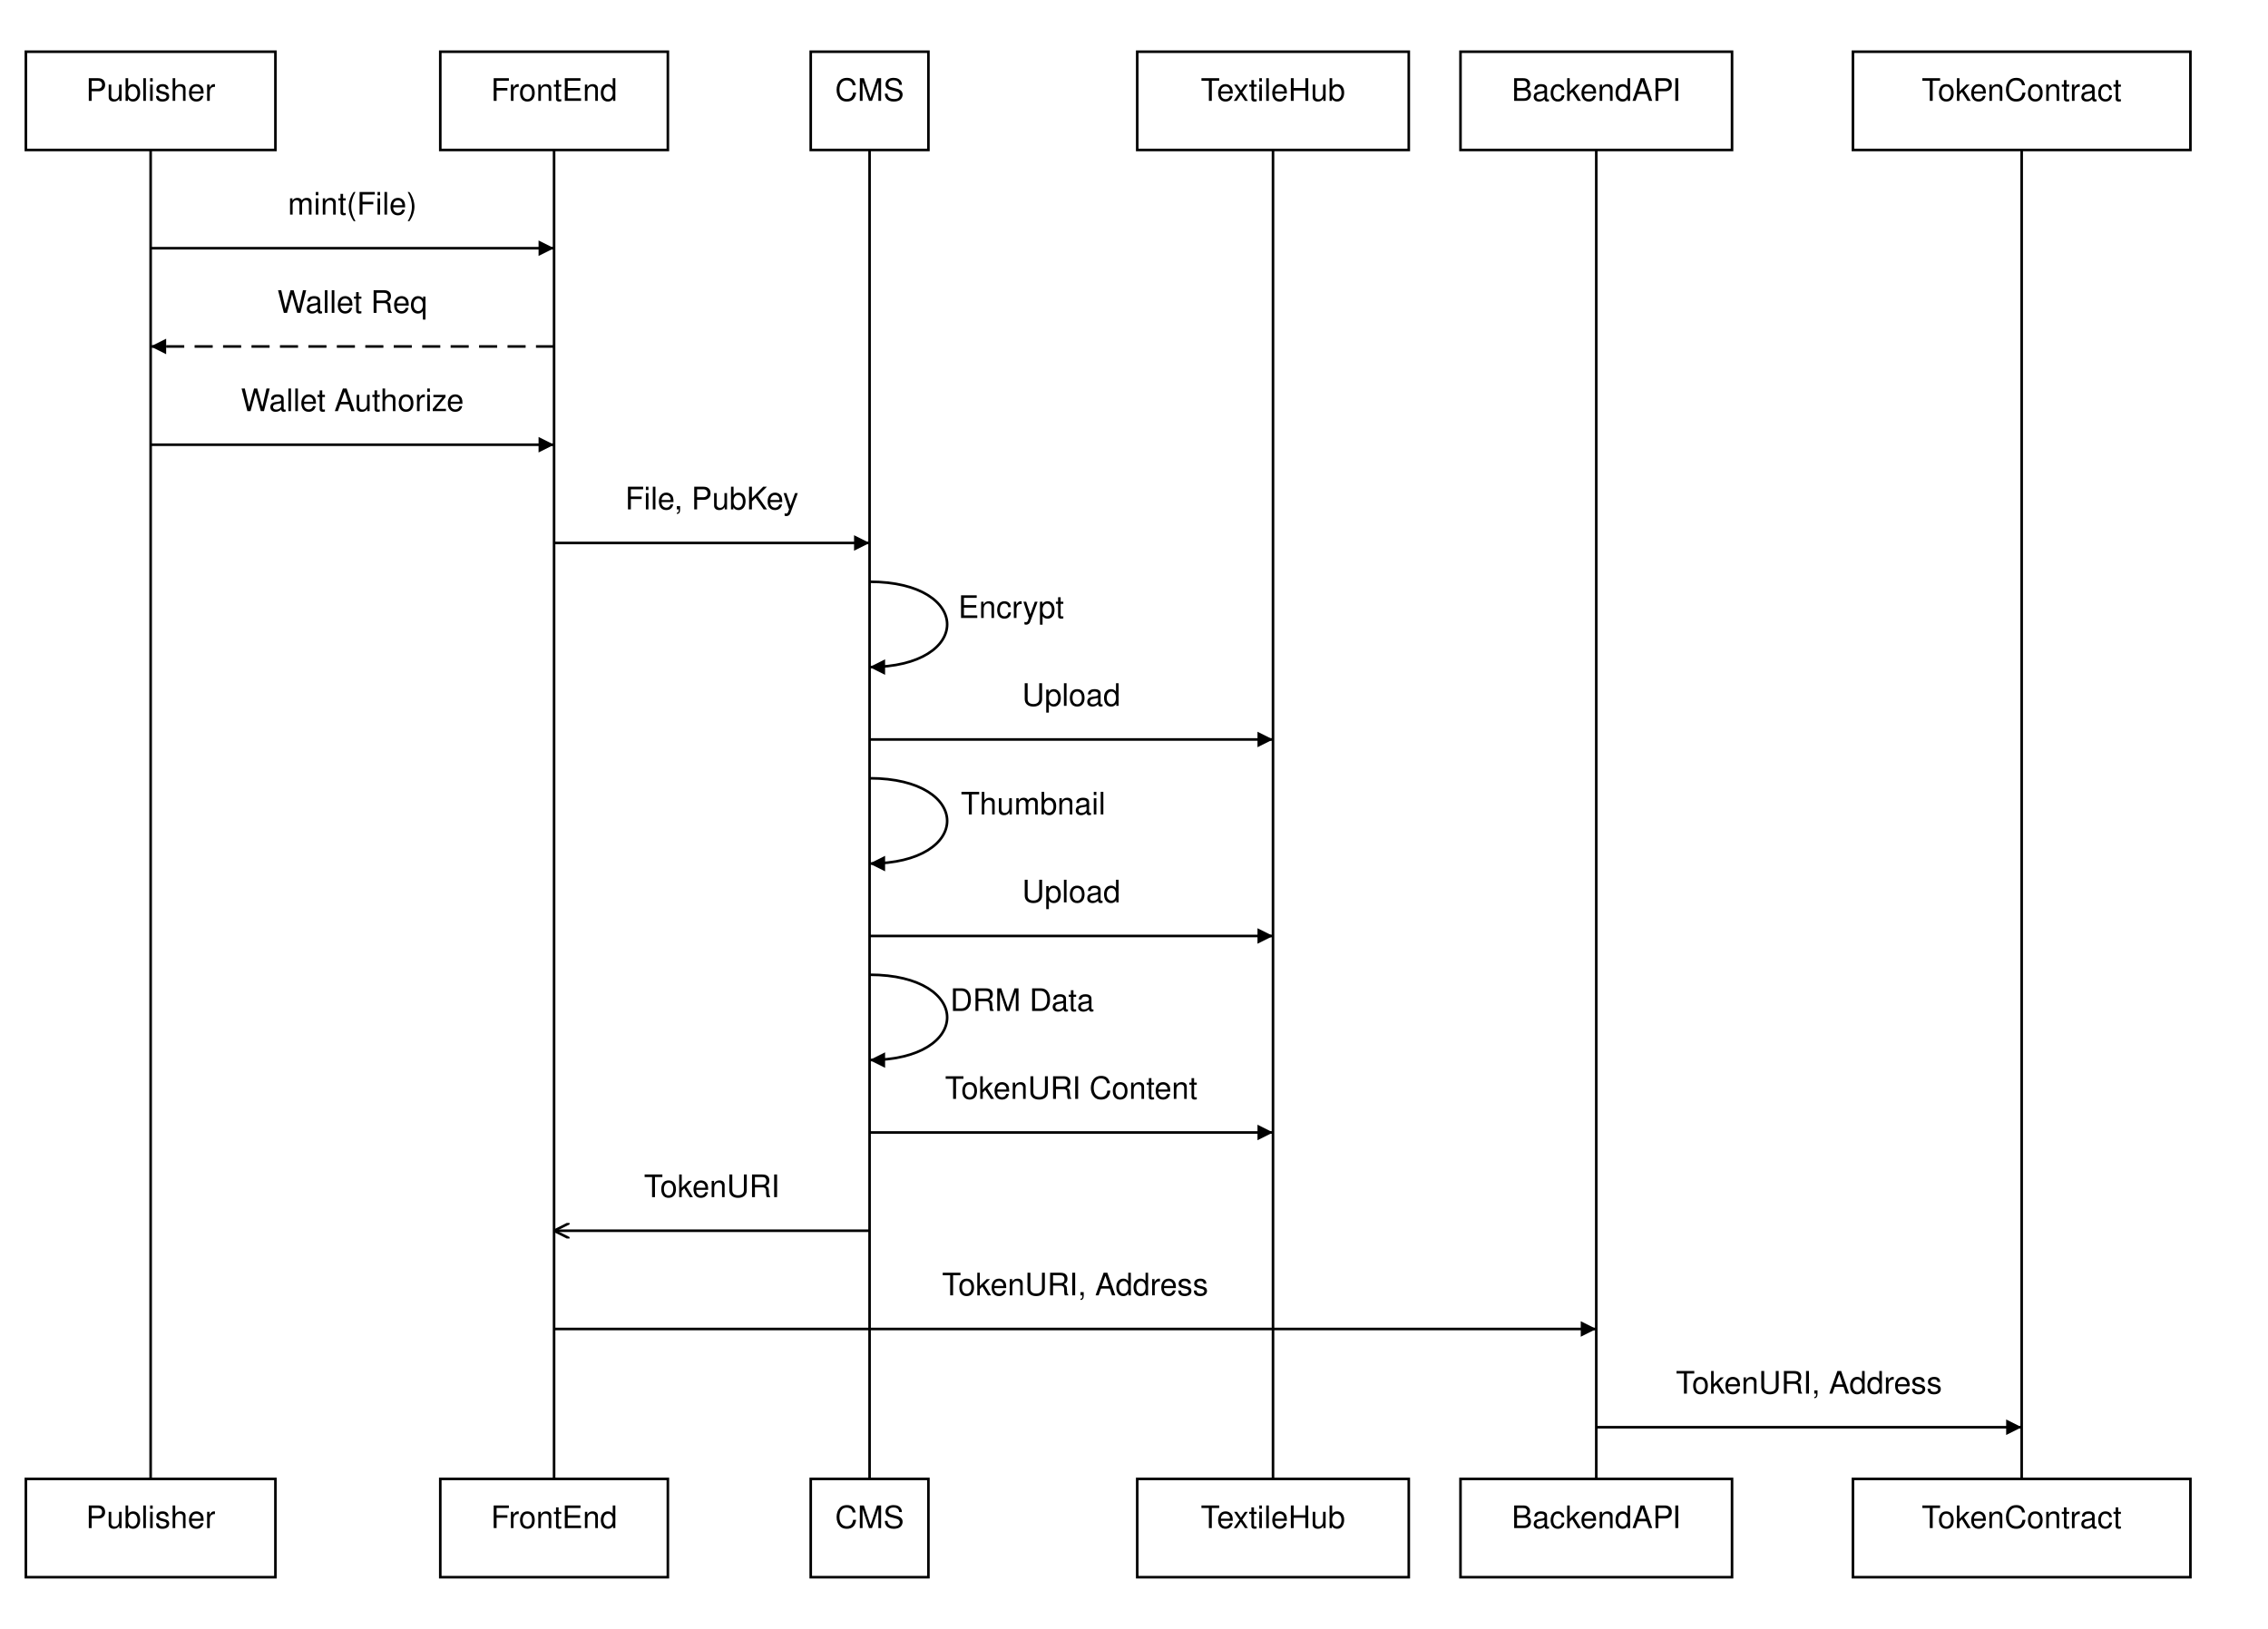
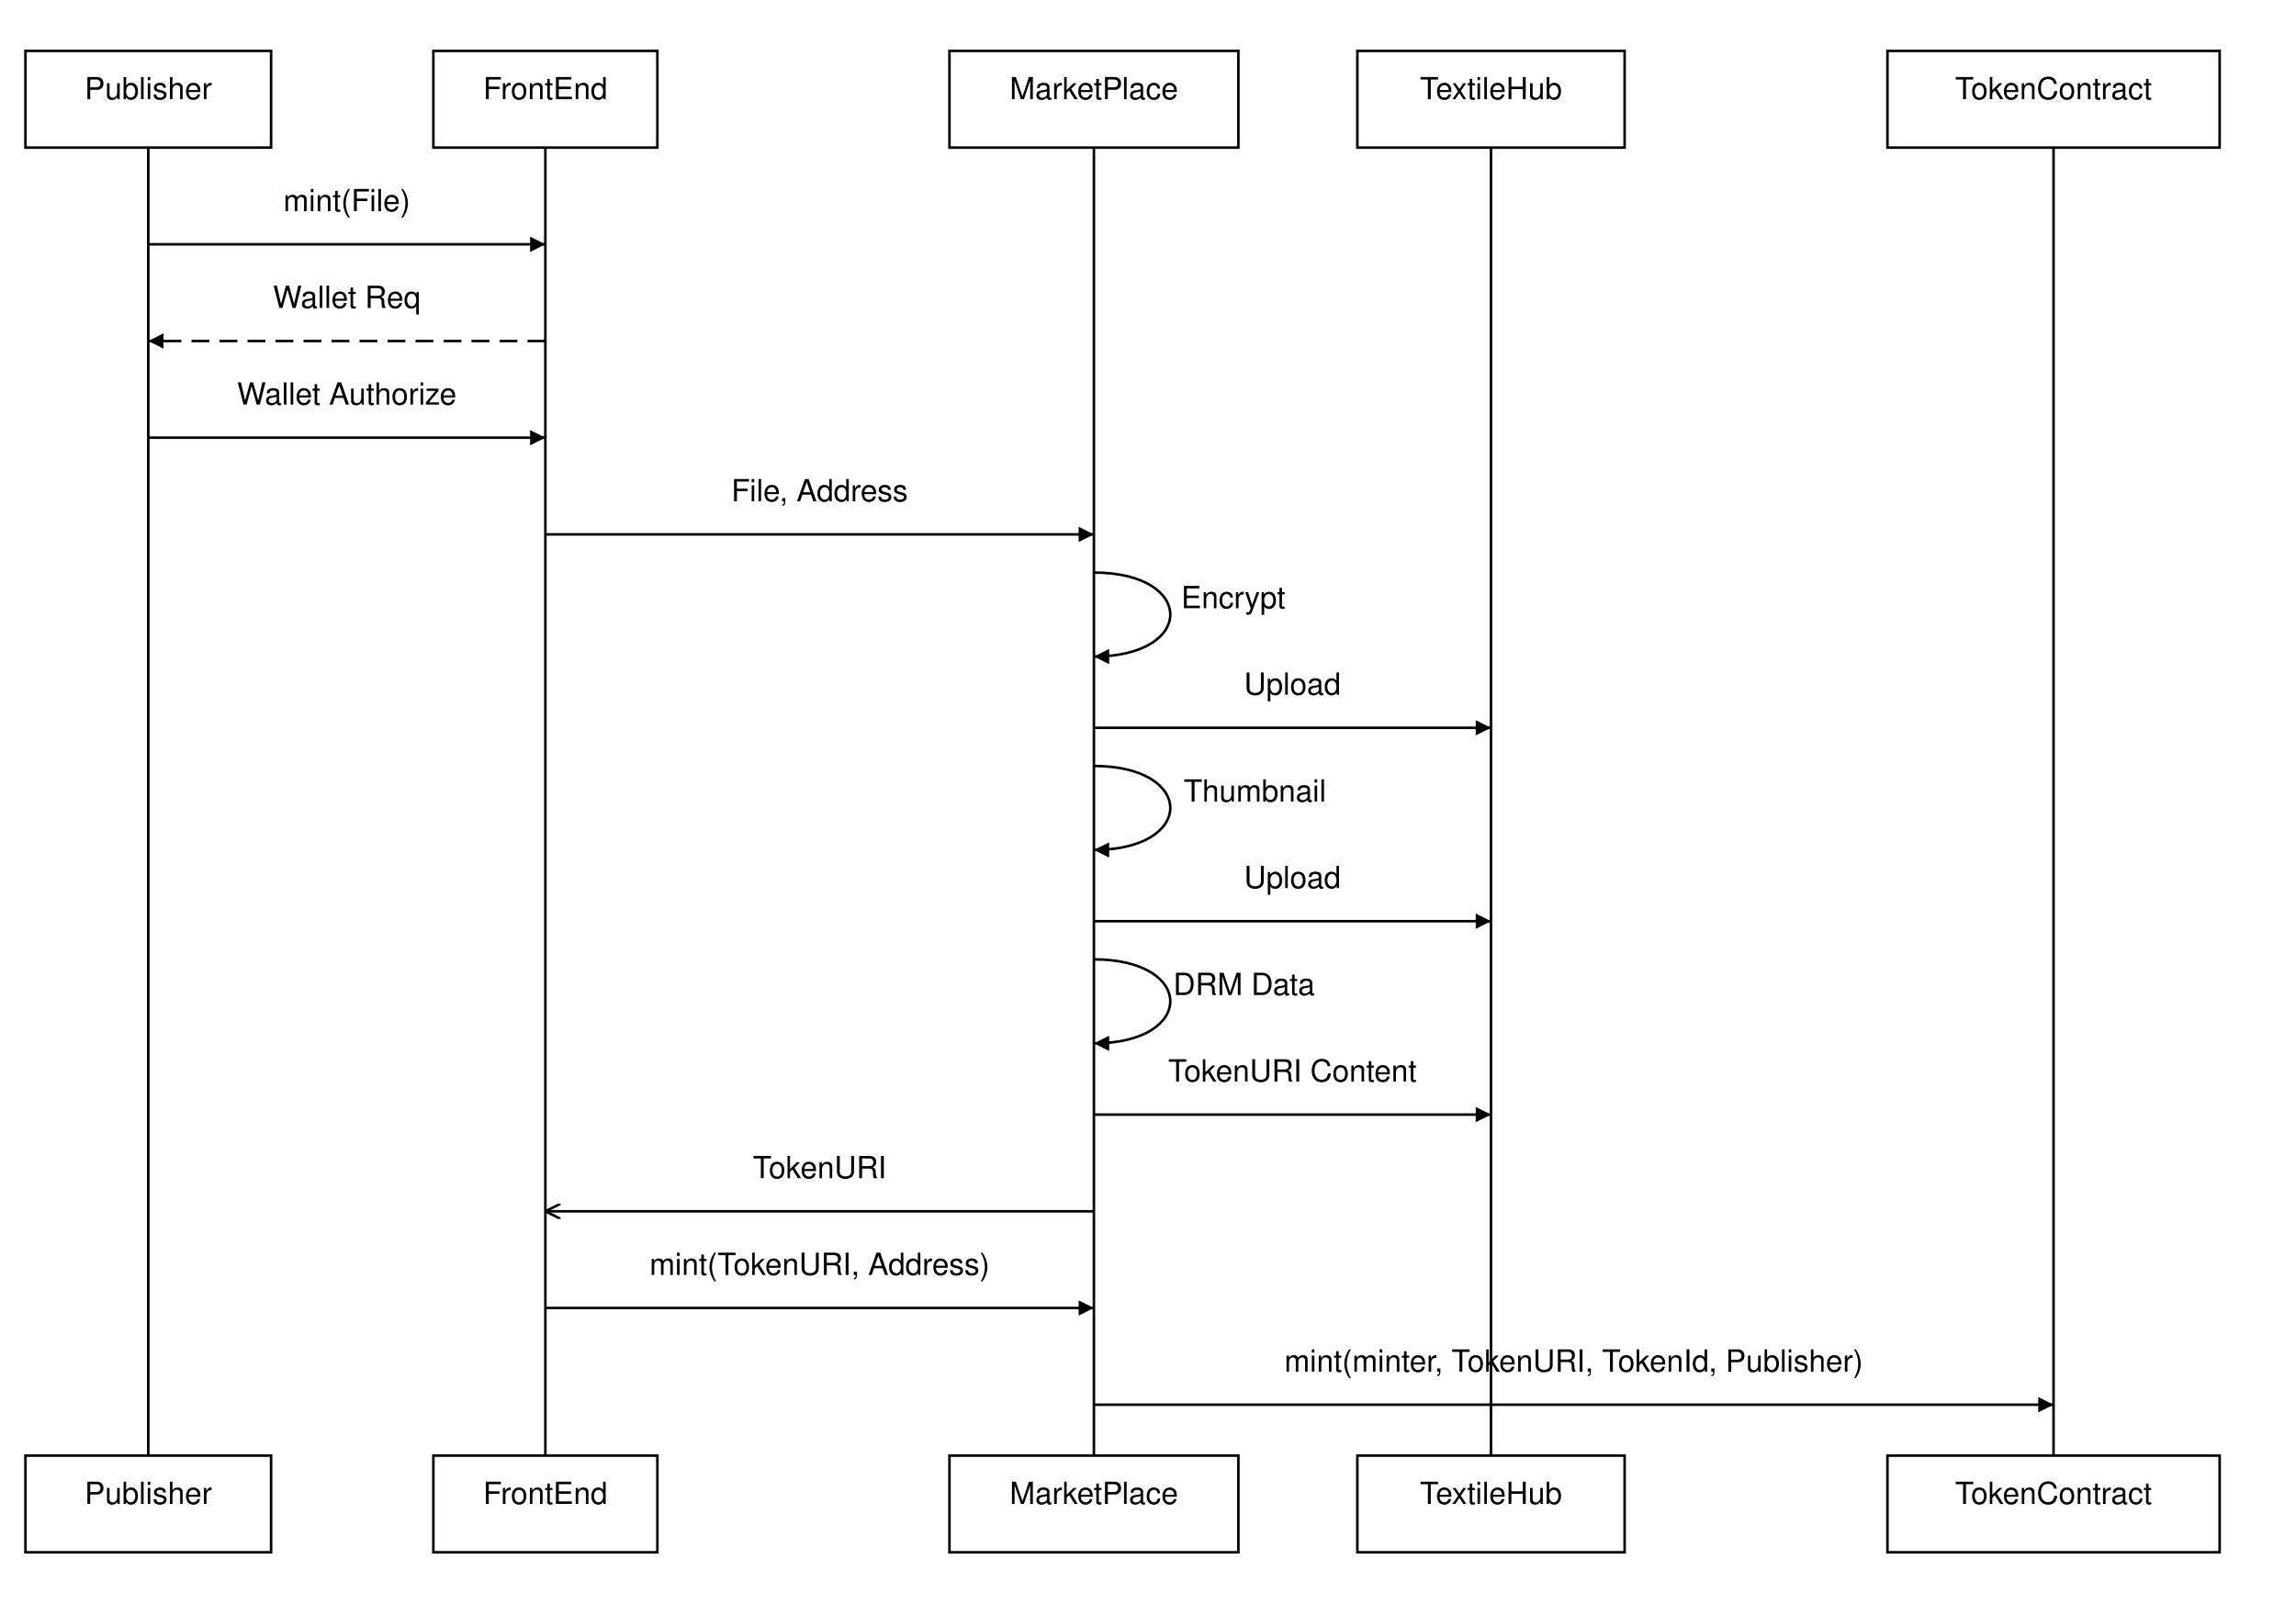
- <svg xmlns="http://www.w3.org/2000/svg" width="877" height="630">
+ <svg xmlns="http://www.w3.org/2000/svg" width="902" height="630">
  <defs>
    <marker id="arrow-filled" refX="6" refY="3" markerWidth="6" markerHeight="6" orient="auto">
      <path d="M0,0 6,3 0,6z" style="stroke: none; fill: black;" />
    </marker>
    <marker id="arrow-open" refX="6" refY="3" markerWidth="6" markerHeight="6" orient="auto">
      <path d="M0,0 6,3 0,6" style="stroke-width: 1; fill: none; stroke: black;" />
    </marker>
  </defs>
  <rect width="96.5" height="38" style="stroke-width: 1; fill: none; stroke: black;" x="10" y="20" />
  <g>
    <text fill="black" font-family="Helvetica,sans-Serif" x="58.25" y="39" style="text-anchor: middle; alignment-baseline: central;">Publisher</text>
  </g>
  <rect width="96.5" height="38" style="stroke-width: 1; fill: none; stroke: black;" x="10" y="572" />
  <g>
    <text fill="black" font-family="Helvetica,sans-Serif" x="58.25" y="591" style="text-anchor: middle; alignment-baseline: central;">Publisher</text>
  </g>
  <path d="M58.25,58 v514" style="stroke-width: 1; fill: none; stroke: black;" />
  <rect width="88" height="38" style="stroke-width: 1; fill: none; stroke: black;" x="170.25" y="20" />
  <g>
    <text fill="black" font-family="Helvetica,sans-Serif" x="214.25" y="39" style="text-anchor: middle; alignment-baseline: central;">FrontEnd</text>
  </g>
  <rect width="88" height="38" style="stroke-width: 1; fill: none; stroke: black;" x="170.25" y="572" />
  <g>
    <text fill="black" font-family="Helvetica,sans-Serif" x="214.25" y="591" style="text-anchor: middle; alignment-baseline: central;">FrontEnd</text>
  </g>
  <path d="M214.25,58 v514" style="stroke-width: 1; fill: none; stroke: black;" />
-   <rect width="45.5" height="38" style="stroke-width: 1; fill: none; stroke: black;" x="313.5" y="20" />
+   <rect width="113.5" height="38" style="stroke-width: 1; fill: none; stroke: black;" x="373" y="20" />
  <g>
-     <text fill="black" font-family="Helvetica,sans-Serif" x="336.25" y="39" style="text-anchor: middle; alignment-baseline: central;">CMS</text>
+     <text fill="black" font-family="Helvetica,sans-Serif" x="429.75" y="39" style="text-anchor: middle; alignment-baseline: central;">MarketPlace</text>
  </g>
-   <rect width="45.5" height="38" style="stroke-width: 1; fill: none; stroke: black;" x="313.5" y="572" />
+   <rect width="113.5" height="38" style="stroke-width: 1; fill: none; stroke: black;" x="373" y="572" />
  <g>
-     <text fill="black" font-family="Helvetica,sans-Serif" x="336.25" y="591" style="text-anchor: middle; alignment-baseline: central;">CMS</text>
+     <text fill="black" font-family="Helvetica,sans-Serif" x="429.75" y="591" style="text-anchor: middle; alignment-baseline: central;">MarketPlace</text>
  </g>
-   <path d="M336.25,58 v514" style="stroke-width: 1; fill: none; stroke: black;" />
-   <rect width="105" height="38" style="stroke-width: 1; fill: none; stroke: black;" x="439.75" y="20" />
+   <path d="M429.75,58 v514" style="stroke-width: 1; fill: none; stroke: black;" />
+   <rect width="105" height="38" style="stroke-width: 1; fill: none; stroke: black;" x="533.25" y="20" />
  <g>
-     <text fill="black" font-family="Helvetica,sans-Serif" x="492.25" y="39" style="text-anchor: middle; alignment-baseline: central;">TextileHub</text>
+     <text fill="black" font-family="Helvetica,sans-Serif" x="585.75" y="39" style="text-anchor: middle; alignment-baseline: central;">TextileHub</text>
  </g>
-   <rect width="105" height="38" style="stroke-width: 1; fill: none; stroke: black;" x="439.75" y="572" />
+   <rect width="105" height="38" style="stroke-width: 1; fill: none; stroke: black;" x="533.25" y="572" />
  <g>
-     <text fill="black" font-family="Helvetica,sans-Serif" x="492.25" y="591" style="text-anchor: middle; alignment-baseline: central;">TextileHub</text>
+     <text fill="black" font-family="Helvetica,sans-Serif" x="585.75" y="591" style="text-anchor: middle; alignment-baseline: central;">TextileHub</text>
  </g>
-   <path d="M492.25,58 v514" style="stroke-width: 1; fill: none; stroke: black;" />
-   <rect width="105" height="38" style="stroke-width: 1; fill: none; stroke: black;" x="564.75" y="20" />
+   <path d="M585.75,58 v514" style="stroke-width: 1; fill: none; stroke: black;" />
+   <rect width="130.5" height="38" style="stroke-width: 1; fill: none; stroke: black;" x="741.5" y="20" />
  <g>
-     <text fill="black" font-family="Helvetica,sans-Serif" x="617.25" y="39" style="text-anchor: middle; alignment-baseline: central;">BackendAPI</text>
+     <text fill="black" font-family="Helvetica,sans-Serif" x="806.75" y="39" style="text-anchor: middle; alignment-baseline: central;">TokenContract</text>
  </g>
-   <rect width="105" height="38" style="stroke-width: 1; fill: none; stroke: black;" x="564.75" y="572" />
+   <rect width="130.5" height="38" style="stroke-width: 1; fill: none; stroke: black;" x="741.5" y="572" />
  <g>
-     <text fill="black" font-family="Helvetica,sans-Serif" x="617.25" y="591" style="text-anchor: middle; alignment-baseline: central;">BackendAPI</text>
+     <text fill="black" font-family="Helvetica,sans-Serif" x="806.75" y="591" style="text-anchor: middle; alignment-baseline: central;">TokenContract</text>
  </g>
-   <path d="M617.25,58 v514" style="stroke-width: 1; fill: none; stroke: black;" />
-   <rect width="130.5" height="38" style="stroke-width: 1; fill: none; stroke: black;" x="716.5" y="20" />
-   <g>
-     <text fill="black" font-family="Helvetica,sans-Serif" x="781.75" y="39" style="text-anchor: middle; alignment-baseline: central;">TokenContract</text>
-   </g>
-   <rect width="130.5" height="38" style="stroke-width: 1; fill: none; stroke: black;" x="716.5" y="572" />
-   <g>
-     <text fill="black" font-family="Helvetica,sans-Serif" x="781.75" y="591" style="text-anchor: middle; alignment-baseline: central;">TokenContract</text>
-   </g>
-   <path d="M781.75,58 v514" style="stroke-width: 1; fill: none; stroke: black;" />
+   <path d="M806.75,58 v514" style="stroke-width: 1; fill: none; stroke: black;" />
  <g>
    <text fill="black" font-family="Helvetica,sans-Serif" x="136.25" y="83" style="text-anchor: middle; alignment-baseline: central;">mint(File)</text>
  </g>
  <path d="M58.25,96 h156" style="stroke-width: 1; fill: none; stroke: black;" marker-end="url(#arrow-filled)" />
  <g>
    <text fill="black" font-family="Helvetica,sans-Serif" x="136.25" y="121" style="text-anchor: middle; alignment-baseline: central;">Wallet Req</text>
  </g>
  <path d="M214.25,134 h-156" style="stroke-width: 1; fill: none; stroke: black;" stroke-dasharray="7,4" marker-end="url(#arrow-filled)" />
  <g>
    <text fill="black" font-family="Helvetica,sans-Serif" x="136.25" y="159" style="text-anchor: middle; alignment-baseline: central;">Wallet Authorize</text>
  </g>
  <path d="M58.25,172 h156" style="stroke-width: 1; fill: none; stroke: black;" marker-end="url(#arrow-filled)" />
  <g>
-     <text fill="black" font-family="Helvetica,sans-Serif" x="275.25" y="197" style="text-anchor: middle; alignment-baseline: central;">File, PubKey</text>
+     <text fill="black" font-family="Helvetica,sans-Serif" x="322" y="197" style="text-anchor: middle; alignment-baseline: central;">File, Address</text>
  </g>
-   <path d="M214.25,210 h122" style="stroke-width: 1; fill: none; stroke: black;" marker-end="url(#arrow-filled)" />
+   <path d="M214.25,210 h215.5" style="stroke-width: 1; fill: none; stroke: black;" marker-end="url(#arrow-filled)" />
  <g>
-     <text fill="black" font-family="Helvetica,sans-Serif" x="391" y="239" style="text-anchor: middle; alignment-baseline: central;">Encrypt</text>
+     <text fill="black" font-family="Helvetica,sans-Serif" x="484.5" y="239" style="text-anchor: middle; alignment-baseline: central;">Encrypt</text>
  </g>
-   <path d="M336.25,225 C376.25,225 376.25,258 336.25,258" style="stroke-width: 1; fill: none; stroke: black;" marker-end="url(#arrow-filled)" />
+   <path d="M429.75,225 C469.75,225 469.75,258 429.75,258" style="stroke-width: 1; fill: none; stroke: black;" marker-end="url(#arrow-filled)" />
  <g>
-     <text fill="black" font-family="Helvetica,sans-Serif" x="414.25" y="273" style="text-anchor: middle; alignment-baseline: central;">Upload</text>
+     <text fill="black" font-family="Helvetica,sans-Serif" x="507.75" y="273" style="text-anchor: middle; alignment-baseline: central;">Upload</text>
  </g>
-   <path d="M336.25,286 h156" style="stroke-width: 1; fill: none; stroke: black;" marker-end="url(#arrow-filled)" />
+   <path d="M429.75,286 h156" style="stroke-width: 1; fill: none; stroke: black;" marker-end="url(#arrow-filled)" />
  <g>
-     <text fill="black" font-family="Helvetica,sans-Serif" x="399.5" y="315" style="text-anchor: middle; alignment-baseline: central;">Thumbnail</text>
+     <text fill="black" font-family="Helvetica,sans-Serif" x="493" y="315" style="text-anchor: middle; alignment-baseline: central;">Thumbnail</text>
  </g>
-   <path d="M336.25,301 C376.25,301 376.25,334 336.25,334" style="stroke-width: 1; fill: none; stroke: black;" marker-end="url(#arrow-filled)" />
+   <path d="M429.75,301 C469.75,301 469.75,334 429.75,334" style="stroke-width: 1; fill: none; stroke: black;" marker-end="url(#arrow-filled)" />
  <g>
-     <text fill="black" font-family="Helvetica,sans-Serif" x="414.25" y="349" style="text-anchor: middle; alignment-baseline: central;">Upload</text>
+     <text fill="black" font-family="Helvetica,sans-Serif" x="507.75" y="349" style="text-anchor: middle; alignment-baseline: central;">Upload</text>
  </g>
-   <path d="M336.25,362 h156" style="stroke-width: 1; fill: none; stroke: black;" marker-end="url(#arrow-filled)" />
+   <path d="M429.75,362 h156" style="stroke-width: 1; fill: none; stroke: black;" marker-end="url(#arrow-filled)" />
  <g>
-     <text fill="black" font-family="Helvetica,sans-Serif" x="395.25" y="391" style="text-anchor: middle; alignment-baseline: central;">DRM Data</text>
+     <text fill="black" font-family="Helvetica,sans-Serif" x="488.75" y="391" style="text-anchor: middle; alignment-baseline: central;">DRM Data</text>
  </g>
-   <path d="M336.25,377 C376.25,377 376.25,410 336.25,410" style="stroke-width: 1; fill: none; stroke: black;" marker-end="url(#arrow-filled)" />
+   <path d="M429.75,377 C469.75,377 469.75,410 429.75,410" style="stroke-width: 1; fill: none; stroke: black;" marker-end="url(#arrow-filled)" />
  <g>
-     <text fill="black" font-family="Helvetica,sans-Serif" x="414.25" y="425" style="text-anchor: middle; alignment-baseline: central;">TokenURI Content</text>
+     <text fill="black" font-family="Helvetica,sans-Serif" x="507.75" y="425" style="text-anchor: middle; alignment-baseline: central;">TokenURI Content</text>
  </g>
-   <path d="M336.25,438 h156" style="stroke-width: 1; fill: none; stroke: black;" marker-end="url(#arrow-filled)" />
+   <path d="M429.75,438 h156" style="stroke-width: 1; fill: none; stroke: black;" marker-end="url(#arrow-filled)" />
  <g>
-     <text fill="black" font-family="Helvetica,sans-Serif" x="275.25" y="463" style="text-anchor: middle; alignment-baseline: central;">TokenURI</text>
+     <text fill="black" font-family="Helvetica,sans-Serif" x="322" y="463" style="text-anchor: middle; alignment-baseline: central;">TokenURI</text>
  </g>
-   <path d="M336.25,476 h-122" style="stroke-width: 1; fill: none; stroke: black;" marker-end="url(#arrow-open)" />
+   <path d="M429.75,476 h-215.5" style="stroke-width: 1; fill: none; stroke: black;" marker-end="url(#arrow-open)" />
  <g>
-     <text fill="black" font-family="Helvetica,sans-Serif" x="415.75" y="501" style="text-anchor: middle; alignment-baseline: central;">TokenURI, Address</text>
+     <text fill="black" font-family="Helvetica,sans-Serif" x="322" y="501" style="text-anchor: middle; alignment-baseline: central;">mint(TokenURI, Address)</text>
  </g>
-   <path d="M214.25,514 h403" style="stroke-width: 1; fill: none; stroke: black;" marker-end="url(#arrow-filled)" />
+   <path d="M214.25,514 h215.5" style="stroke-width: 1; fill: none; stroke: black;" marker-end="url(#arrow-filled)" />
  <g>
-     <text fill="black" font-family="Helvetica,sans-Serif" x="699.5" y="539" style="text-anchor: middle; alignment-baseline: central;">TokenURI, Address</text>
+     <text fill="black" font-family="Helvetica,sans-Serif" x="618.25" y="539" style="text-anchor: middle; alignment-baseline: central;">mint(minter, TokenURI, TokenId, Publisher)</text>
  </g>
-   <path d="M617.25,552 h164.5" style="stroke-width: 1; fill: none; stroke: black;" marker-end="url(#arrow-filled)" />
+   <path d="M429.75,552 h377" style="stroke-width: 1; fill: none; stroke: black;" marker-end="url(#arrow-filled)" />
</svg>
